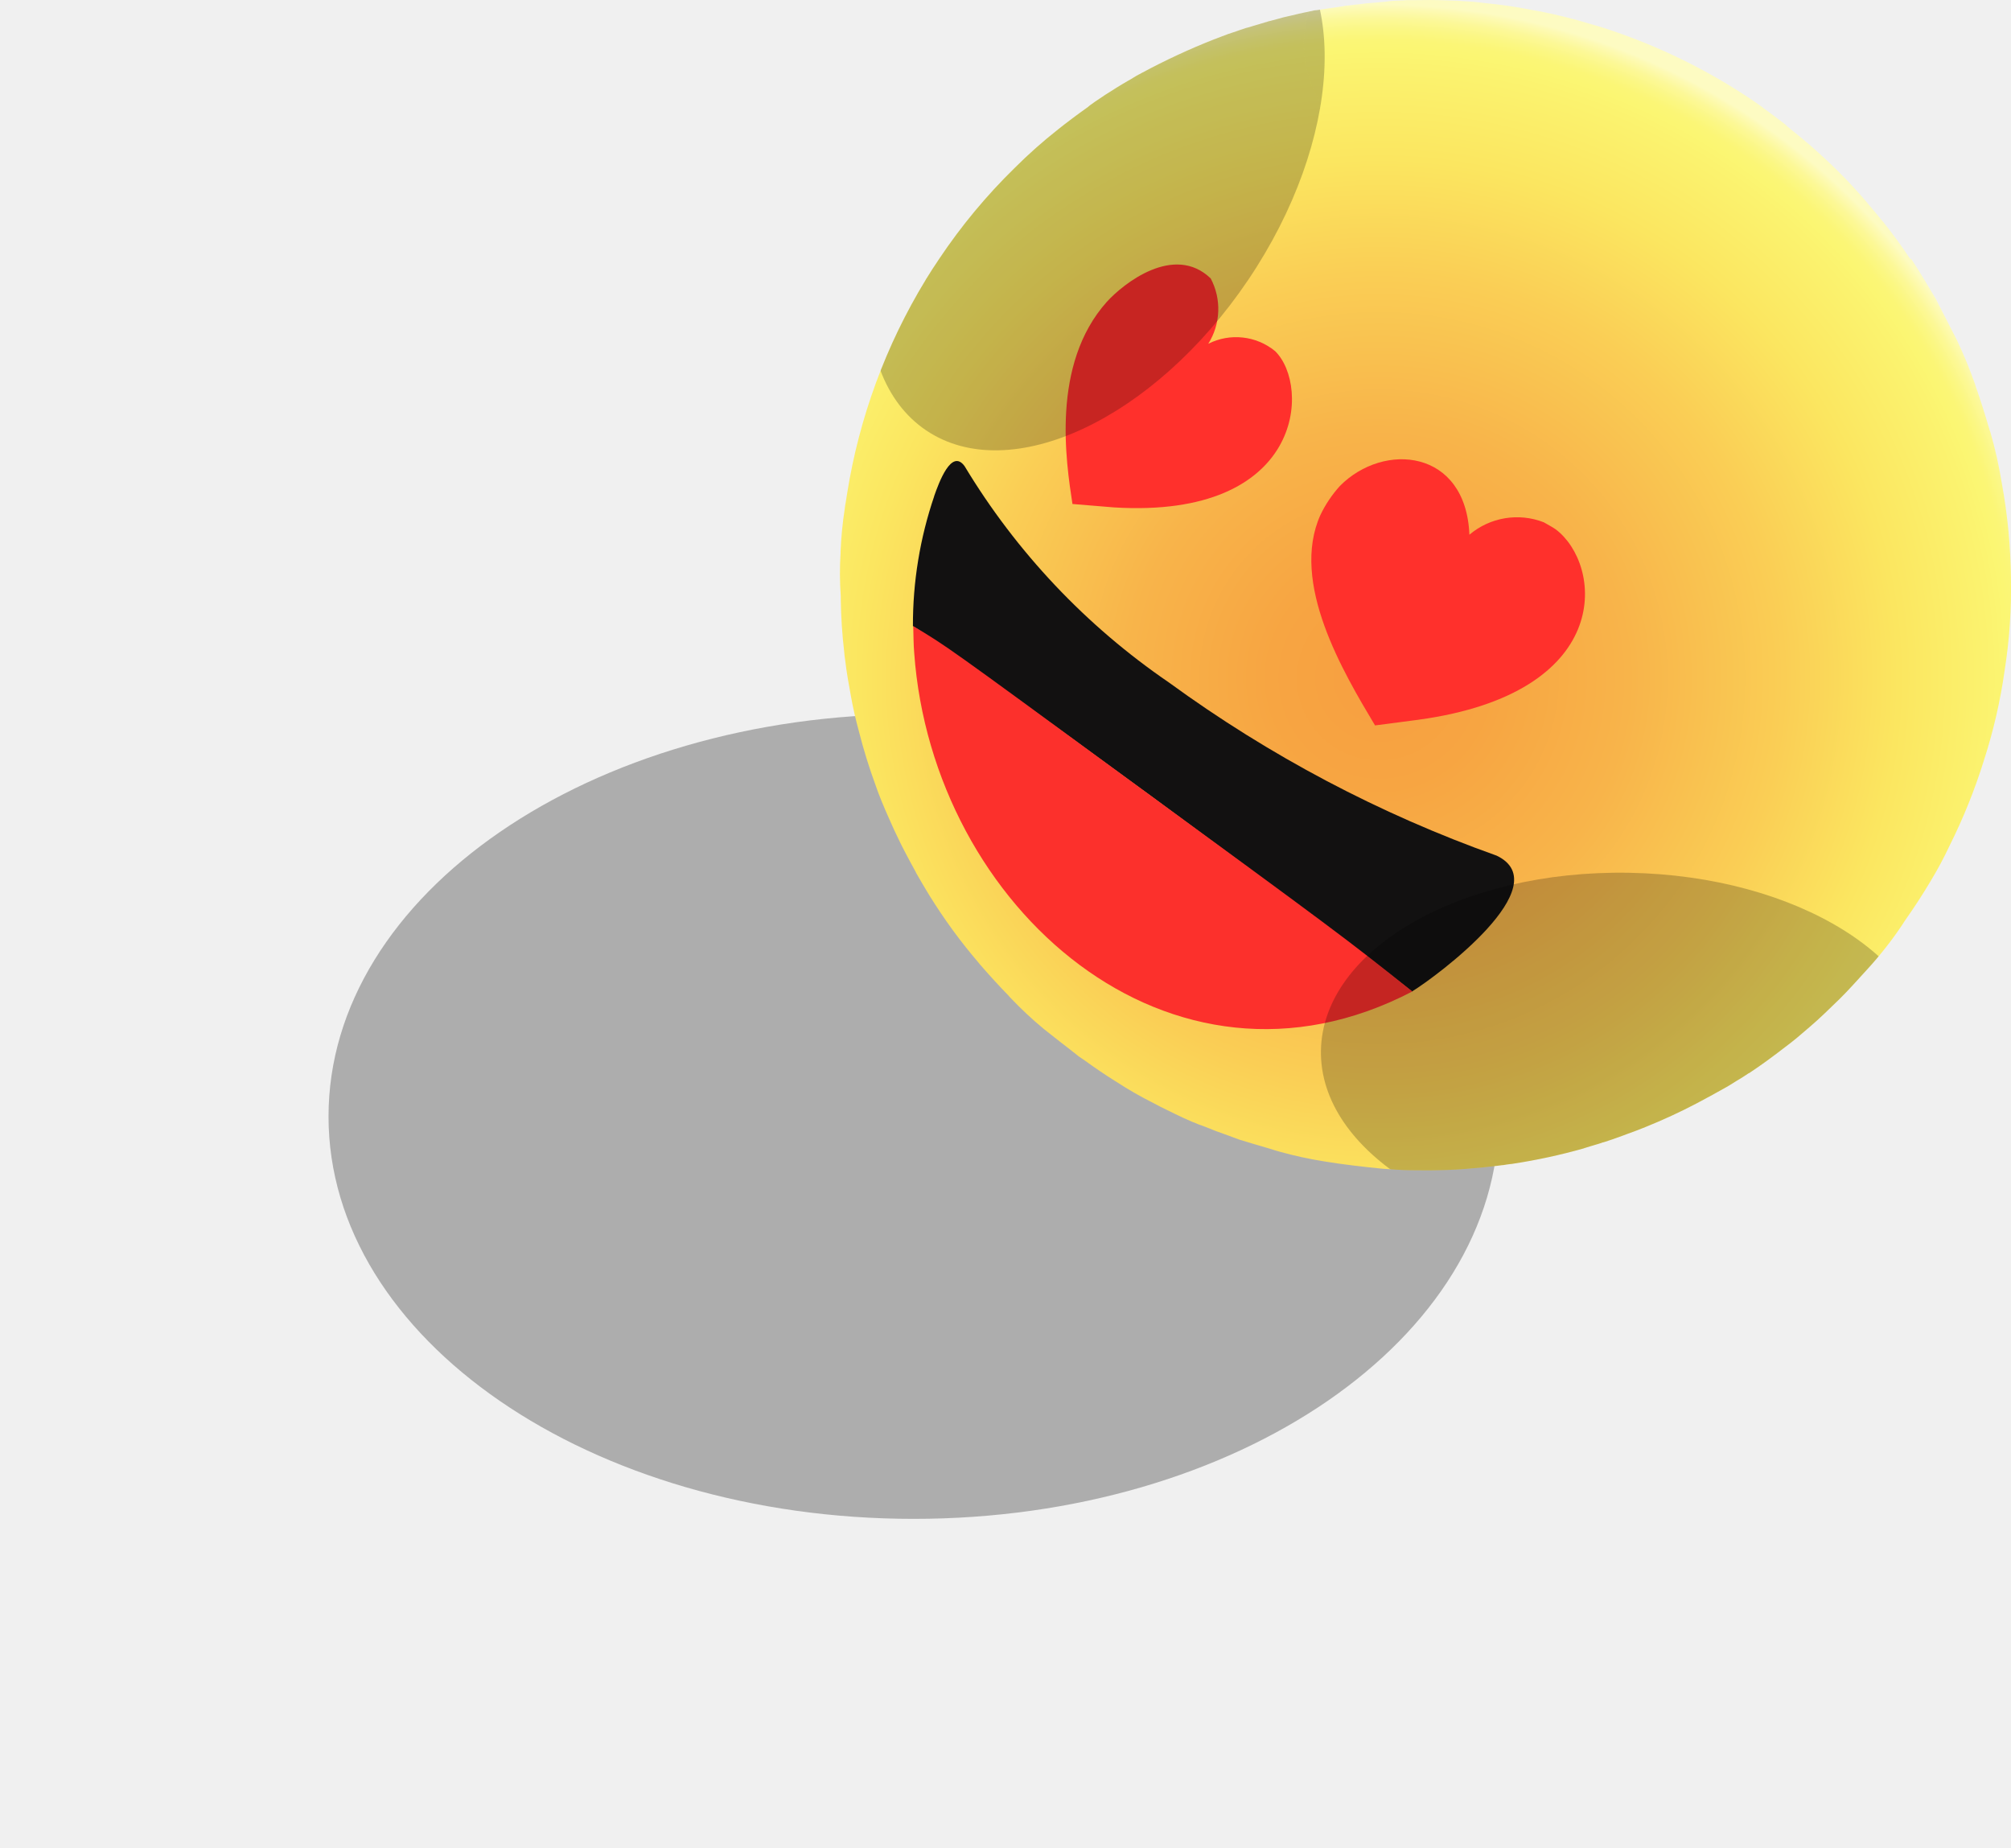
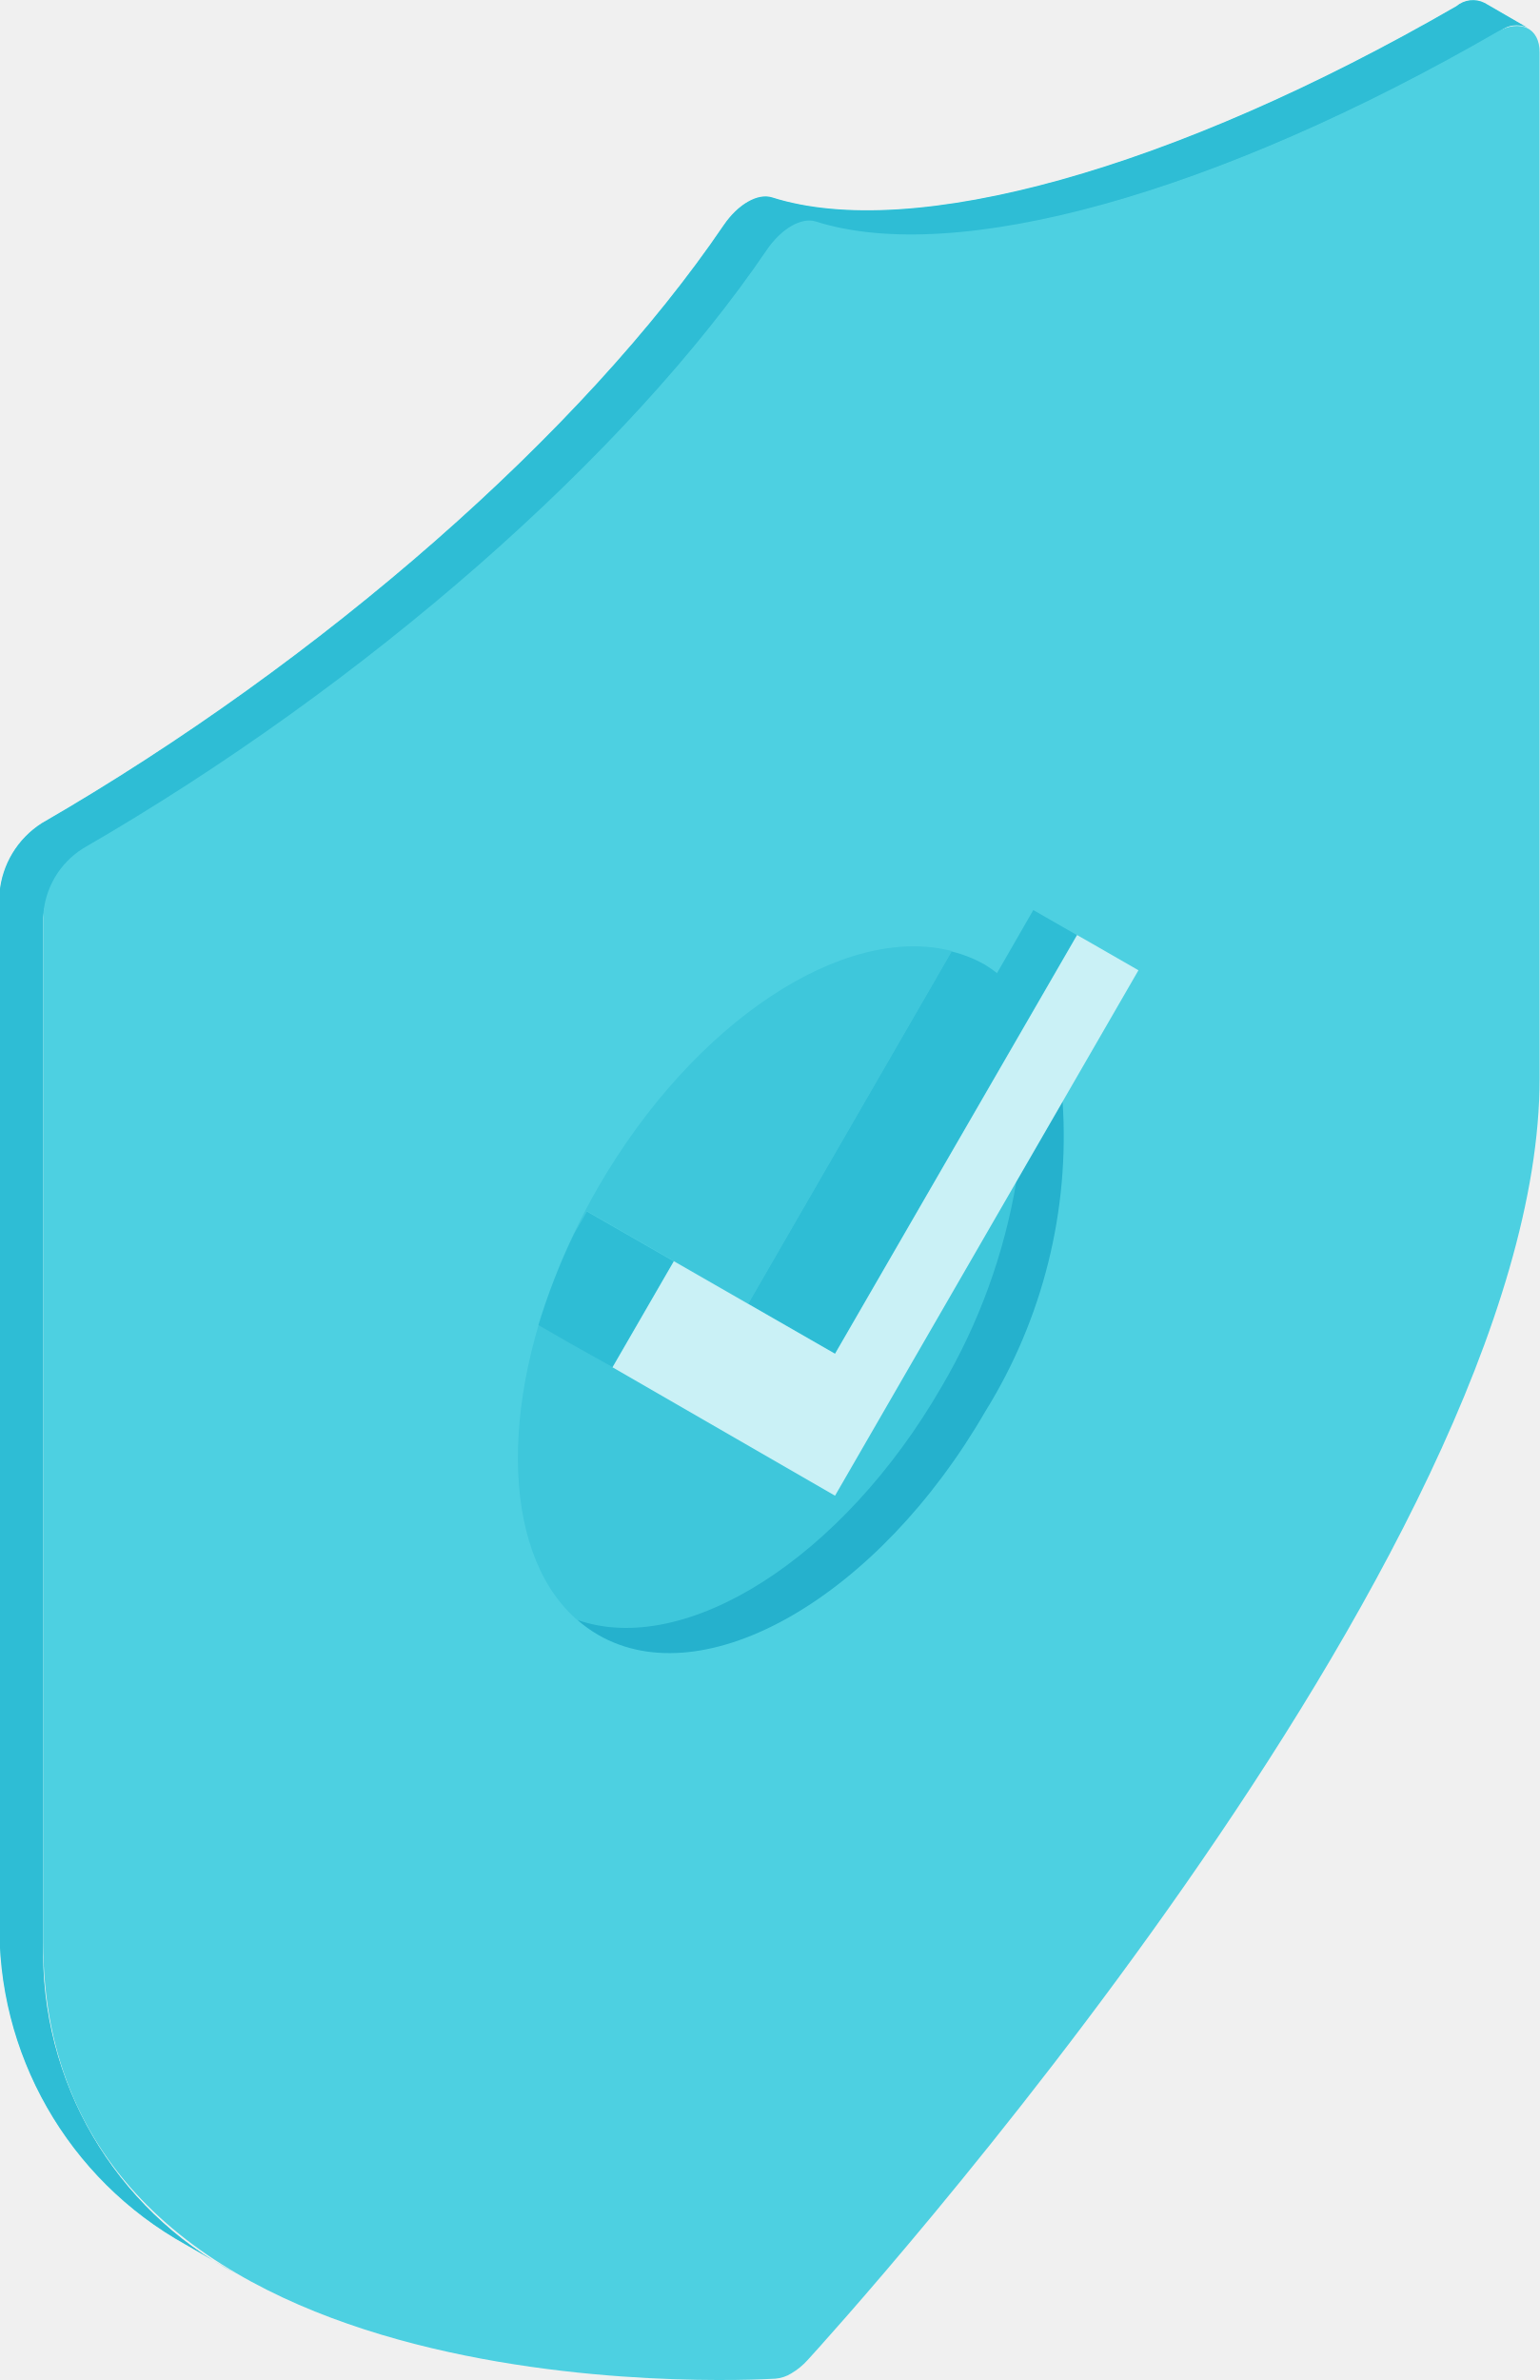
- <svg xmlns="http://www.w3.org/2000/svg" xmlns:xlink="http://www.w3.org/1999/xlink" width="82.478" height="75.758" viewBox="0 0 82.478 75.758">
-   <defs>
-     <radialGradient id="radial-gradient" cx="0.471" cy="0.58" r="0.575" gradientTransform="matrix(-0.999, -0.004, -0.004, 1, 0.933, 0.001)" gradientUnits="objectBoundingBox">
-       <stop offset="0" stop-color="#f79f40" />
-       <stop offset="0.163" stop-color="#f7a542" />
-       <stop offset="0.371" stop-color="#f8b44a" />
-       <stop offset="0.601" stop-color="#face55" />
-       <stop offset="0.771" stop-color="#fbe660" />
-       <stop offset="0.91" stop-color="#fbf36f" />
-       <stop offset="0.932" stop-color="#fbf672" />
-       <stop offset="0.947" stop-color="#fbf676" />
-       <stop offset="0.962" stop-color="#fbf783" />
-       <stop offset="0.978" stop-color="#fcf897" />
-       <stop offset="0.994" stop-color="#fdfab4" />
-       <stop offset="1" stop-color="#fdfbc2" />
-     </radialGradient>
-     <clipPath id="clip-path">
-       <path id="Trazado_116496" data-name="Trazado 116496" d="M52.65,29.84v-.06c0-.11-.03-.77-.15-1.75-.01-.09-.02-.17-.03-.26-.02-.12-.04-.25-.06-.38a23.894,23.894,0,0,0-3.15-8.77c0-.01-.01-.01-.01-.02-.17-.29-.35-.57-.54-.85h0a23.353,23.353,0,0,0-3.06-3.74,20.449,20.449,0,0,0-1.77-1.6c-.39-.32-.78-.62-1.19-.91a.265.265,0,0,1-.06-.05l-.05-.04-.21-.15c-.26-.18-.55-.37-.86-.57h0c-.01-.01-.02-.01-.03-.02-.15-.09-.3-.19-.47-.28-.07-.04-.15-.09-.22-.13s-.12-.07-.19-.11a1.092,1.092,0,0,0-.15-.08,25.413,25.413,0,0,0-2.93-1.4c-.26-.11-.47-.18-.58-.23l-.18-.07-.18-.07c-.01,0-.02-.01-.03-.01l-.04-.01-.3-.1-.04-.01c-.01,0-.03-.01-.04-.01l-.2-.07a2.759,2.759,0,0,0-.27-.08l-.23-.07c-.04-.01-.09-.03-.13-.04-.01,0-.03-.01-.04-.01s-.03-.01-.05-.01a.636.636,0,0,1-.07-.02l-.26-.07-.22-.06c-.07-.02-.14-.03-.21-.05h-.01l-.13-.03-.25-.06-.18-.04a2.049,2.049,0,0,0-.24-.05c-.01,0-.03-.01-.04-.01-.06-.01-.12-.03-.18-.04l-.11-.02-.13-.03h-.02l-.04-.01c-.02,0-.05-.01-.07-.01a1.766,1.766,0,0,1-.2-.04.6.6,0,0,0-.12-.02h0a2.068,2.068,0,0,1-.22-.04l-.19-.03c-.03-.01-.07-.01-.11-.02a.985.985,0,0,0-.17-.02,1,1,0,0,0-.16-.02l-.27-.03-.25-.03c-.03,0-.05-.01-.08-.01h-.02a1.641,1.641,0,0,0-.23-.02l-.34-.03c-.08-.01-.16-.01-.23-.02-.09-.01-.17-.01-.26-.02s-.18-.01-.27-.02A.97.97,0,0,1,29.76,7h-.37c-.48-.01-.96-.01-1.45,0-.11,0-.21,0-.31.01s-.22.01-.32.02c-.07,0-.13.01-.19.01-.16.01-.31.02-.46.04-.05,0-.11.01-.16.01-.22.02-.43.04-.64.07-.1.01-.2.02-.3.04h-.01c-.02,0-.04.01-.06.01q-.24.03-.45.06c-.11.02-.23.04-.34.05-.26.04-.47.08-.61.11-.7.14-1.38.3-2.06.5-.41.11-.77.22-1.21.38a24.021,24.021,0,0,0-5.31,2.61h0c-.17.11-.33.22-.49.33a.265.265,0,0,0-.06.05c-.28.2-.56.4-.84.61a.423.423,0,0,1-.07.05l-.02.02-.02.02c-.01.01-.02.02-.03.02s-.02.01-.03.02c-.08.06-.15.12-.23.18-.15.12-.3.24-.44.36-.08.07-.16.13-.24.2-.16.14-.32.27-.46.4l-.02.02-.02.02c-.03.03-.07.06-.1.09-.75.69-1.21,1.19-1.24,1.22-.23.25-.46.51-.69.77-.16.19-.33.38-.5.59-.01.01-.02.03-.04.04l-.03.03c-.34.42-.69.89-1.08,1.46l-.01.01-.01.01c-.01.01-.01.02-.02.02-.18.26-.36.55-.54.86-.16.26-.32.52-.46.75l-.46.88c-.15.29-.29.56-.42.82a16.758,16.758,0,0,0-.76,1.82h0v.01c-.22.6-.42,1.23-.6,1.84l-.01.02a.037.037,0,0,1-.01.03,17.968,17.968,0,0,0-.5,2.13,23.506,23.506,0,0,0-.17,7.66,22.794,22.794,0,0,0,.82,3.68,23.944,23.944,0,0,0,1.38,3.51,15.311,15.311,0,0,0,.75,1.42c.32.56.68,1.11,1.06,1.66.04.07.09.13.13.2a16,16,0,0,0,1.39,1.8c.34.37.78.88,1.14,1.24s.83.82,1.22,1.15h0c.42.37.6.53.99.83q.72.585,1.47,1.08h.01c.16.11.32.22.49.32.19.12.38.24.55.34.09.05.22.13.36.21a.573.573,0,0,1,.07.04c.15.09.33.18.52.29.04.02.09.05.13.07a22.789,22.789,0,0,0,2.12,1c.18.07.42.17.7.28l.24.09.42.15.3.1.11.03c.01,0,.01,0,.02.01l.16.05a2.759,2.759,0,0,0,.27.08l.26.08c.01,0,.02,0,.02.01a22.1,22.1,0,0,0,2.96.66l.09.01c.08.01.17.03.27.04h.03l.23.03.53.06c.24.03.56.05.79.07s.49.03.74.04h.02c.13.01.25.01.37.01.33.01.77,0,1.1.01s.79-.03,1.13-.05c.72-.06,1.68-.17,2.39-.28a18.747,18.747,0,0,0,1.84-.38c.14-.04.28-.08.43-.12.43-.12.87-.25,1.24-.36l.43-.16c.35-.12.69-.25,1.03-.38l.17-.06c.4-.15.89-.38,1.32-.59.19-.09.37-.18.55-.28a15.71,15.71,0,0,0,1.56-.88c.02-.01.03-.02.05-.03.41-.26.82-.52,1.22-.81.09-.06.18-.12.26-.17l.44-.34c.12-.09.23-.18.35-.27l.66-.52a14.289,14.289,0,0,0,1.37-1.26l.03-.03.07-.07c.35-.35.74-.77,1.2-1.29a.138.138,0,0,0,.03-.04h0a20.958,20.958,0,0,0,2.02-2.71c.01-.01.01-.02.02-.03.19-.3.38-.61.57-.95v-.01h0c.08-.14.16-.29.24-.44.11-.2.22-.41.31-.59l.09-.18c.16-.32.31-.65.47-.99.21-.47.41-.94.56-1.36h0c.26-.7.5-1.44.71-2.23.13-.48.25-.96.33-1.41.1-.48.18-.98.25-1.5.02-.12.03-.23.05-.34.08-.69.14-1.41.16-2.14v-.13C52.68,31.04,52.68,30.45,52.65,29.84Z" transform="translate(-4.654 -6.992)" />
-     </clipPath>
-     <linearGradient id="linear-gradient" x1="-0.166" y1="-323.933" x2="-1.166" y2="-323.933" gradientUnits="objectBoundingBox">
-       <stop offset="0" stop-color="#19b79c" />
-       <stop offset="0.405" stop-color="#1dbb9e" />
-       <stop offset="0.825" stop-color="#2ac8a3" />
-       <stop offset="0.997" stop-color="#31cfa6" />
-     </linearGradient>
-     <linearGradient id="linear-gradient-2" x1="-2.106" y1="-363.238" x2="-3.08" y2="-363.238" xlink:href="#linear-gradient" />
-     <clipPath id="clip-path-2">
-       <path id="Trazado_116504" data-name="Trazado 116504" d="M4.652,29.65v-.06a15.757,15.757,0,0,1,.17-1.74,2.335,2.335,0,0,1,.04-.26c.02-.12.04-.25.06-.38a24.088,24.088,0,0,1,3.22-8.75c0-.01.01-.01.01-.02.18-.29.36-.57.55-.85h0a23.39,23.39,0,0,1,3.09-3.72,20.134,20.134,0,0,1,1.78-1.58q.585-.465,1.2-.9a.265.265,0,0,0,.06-.05l.05-.04.21-.15c.26-.18.55-.37.86-.56h0c.01-.01.02-.01.03-.02.15-.09.31-.19.47-.28a2.53,2.53,0,0,0,.22-.13c.06-.04.12-.07.19-.11.05-.03.1-.05.15-.08a27.308,27.308,0,0,1,2.95-1.37c.26-.1.47-.18.58-.22l.18-.06.18-.06c.01,0,.02-.01.03-.01l.05-.02.3-.1.04-.01c.01,0,.03-.01.04-.01l.2-.06c.08-.02.19-.06.27-.08l.23-.07a.647.647,0,0,0,.13-.04c.01,0,.03-.01.04-.01s.03-.01.05-.01a.637.637,0,0,0,.07-.02l.26-.07.22-.06c.07-.02.14-.03.21-.05h.01l.13-.03c.08-.02.18-.04.25-.06l.18-.04c.08-.02.16-.03.24-.05.01,0,.03-.01.04-.01a1.163,1.163,0,0,0,.18-.04l.11-.01.13-.02h.02l.04-.01c.02,0,.05-.01.07-.01l.2-.03c.04-.01.09-.01.13-.02h0l.22-.03.19-.03a.516.516,0,0,0,.11-.02.985.985,0,0,1,.17-.02c.06-.01.11-.01.16-.02l.27-.03.25-.03c.03,0,.05-.01.08-.01h.02c.07-.01.15-.01.23-.02l.34-.03c.08-.01.16-.01.23-.02a1.569,1.569,0,0,1,.24-.03,2.437,2.437,0,0,1,.27-.01.86.86,0,0,1,.16-.01l.15-.01h.24c.49-.01.97-.01,1.45.01.11,0,.21.01.31.01s.22.01.32.02c.07,0,.13.01.19.01.16.01.31.02.46.04.05.01.11.01.16.02.22.02.43.05.64.07.1.01.2.03.3.04h.01c.02,0,.04.01.06.01.16.02.31.05.45.07l.34.06c.26.05.47.09.6.11.69.14,1.38.31,2.06.52.41.11.76.23,1.21.39a24.178,24.178,0,0,1,5.28,2.65h0c.16.11.33.22.49.34a.265.265,0,0,1,.06.05c.28.2.56.41.83.62a.424.424,0,0,0,.07.05l.02.02.02.02.03.03c.01.01.02.01.02.02.08.06.15.12.22.18.15.12.3.24.44.36.08.07.16.14.24.2.16.14.31.28.46.41l.02.02.02.02c.03.03.07.06.1.09.75.69,1.2,1.2,1.23,1.23.23.25.46.51.68.78.16.19.32.38.49.59.01.01.02.03.04.04l.02.03c.33.42.69.89,1.07,1.47l.04.01.01.01c.01.01.01.02.02.02.17.26.36.56.54.86.16.26.31.53.45.75l.45.88c.15.29.29.56.42.82a18.431,18.431,0,0,1,.75,1.83h0v.01c.21.6.41,1.23.59,1.85l.01.02a.037.037,0,0,0,.01.03,17.59,17.59,0,0,1,.48,2.14,22.71,22.71,0,0,1,.37,3.87,21.465,21.465,0,0,1-.26,3.8,21.96,21.96,0,0,1-.85,3.68,23.286,23.286,0,0,1-1.41,3.5,15.244,15.244,0,0,1-.76,1.42c-.33.56-.69,1.11-1.07,1.65-.04.07-.09.13-.13.2a15.2,15.2,0,0,1-1.41,1.79c-.34.37-.79.88-1.15,1.23s-.84.82-1.22,1.14h0c-.43.37-.6.52-1,.82-.49.38-.98.74-1.48,1.07H41.9c-.16.11-.32.21-.49.31-.19.12-.38.24-.55.33-.09.05-.22.12-.36.2a.574.574,0,0,0-.07.04c-.15.08-.33.18-.52.28-.04.02-.09.05-.13.07a23.108,23.108,0,0,1-2.12.98c-.18.07-.42.17-.71.27l-.24.09-.42.15-.3.1-.11.03c-.01,0-.01,0-.02.01l-.16.05c-.08.02-.19.06-.27.08l-.26.08c-.01,0-.02,0-.02.01a23.962,23.962,0,0,1-2.96.64l-.09.01c-.08.01-.17.02-.27.04H31.8l-.23.03-.53.06c-.24.02-.56.05-.79.07s-.49.03-.74.04h-.02c-.13,0-.25.01-.37.01-.33.01-.77,0-1.1,0s-.79-.04-1.13-.06c-.72-.07-1.68-.18-2.39-.3a16.281,16.281,0,0,1-1.84-.4c-.14-.04-.28-.08-.43-.13-.43-.12-.87-.26-1.24-.37l-.43-.16c-.35-.12-.69-.25-1.03-.39l-.17-.06c-.4-.15-.88-.38-1.32-.6-.19-.09-.37-.18-.55-.28a15.612,15.612,0,0,1-1.55-.89.219.219,0,0,0-.05-.03c-.41-.26-.81-.53-1.21-.82-.09-.06-.17-.12-.25-.17L14,49.97c-.12-.09-.23-.18-.35-.27l-.66-.52a15.233,15.233,0,0,1-1.36-1.27l-.03-.03-.06-.07c-.34-.35-.74-.78-1.19-1.3a.138.138,0,0,1-.03-.04h0a21.889,21.889,0,0,1-2-2.73c-.01-.01-.01-.02-.02-.03-.18-.3-.37-.61-.56-.95v-.01h0c-.08-.14-.16-.29-.24-.44-.11-.21-.22-.41-.31-.59l-.09-.18c-.16-.32-.31-.65-.46-.99-.21-.47-.41-.95-.55-1.36h0a22.441,22.441,0,0,1-.69-2.23c-.13-.48-.24-.96-.32-1.41-.09-.49-.18-.98-.24-1.5-.02-.12-.03-.23-.04-.34a21.166,21.166,0,0,1-.14-2.14v-.13A13.347,13.347,0,0,1,4.652,29.65Z" transform="translate(-4.627 -6.983)" fill="url(#radial-gradient)" />
-     </clipPath>
-   </defs>
-   <g id="Grupo_157926" data-name="Grupo 157926" transform="translate(13.474)">
-     <ellipse id="Elipse_4737" data-name="Elipse 4737" cx="24" cy="16.5" rx="24" ry="16.5" transform="translate(0 29.284)" fill="#0b0b0b" opacity="0.292" style="mix-blend-mode: multiply;isolation: isolate" />
-     <path id="Trazado_116493" data-name="Trazado 116493" d="M4.652,29.65v-.06a15.757,15.757,0,0,1,.17-1.74,2.335,2.335,0,0,1,.04-.26c.02-.12.04-.25.06-.38a24.088,24.088,0,0,1,3.22-8.75c0-.01.01-.01.01-.02.18-.29.36-.57.55-.85h0a23.39,23.39,0,0,1,3.09-3.72,20.134,20.134,0,0,1,1.78-1.58q.585-.465,1.2-.9a.265.265,0,0,0,.06-.05l.05-.04.21-.15c.26-.18.55-.37.86-.56h0c.01-.01.02-.01.03-.02.15-.09.31-.19.47-.28a2.53,2.53,0,0,0,.22-.13c.06-.04.12-.07.19-.11.05-.03.1-.05.15-.08a27.308,27.308,0,0,1,2.95-1.37c.26-.1.47-.18.58-.22l.18-.06.18-.06c.01,0,.02-.01.03-.01l.05-.02.3-.1.04-.01c.01,0,.03-.01.04-.01l.2-.06c.08-.02.19-.06.27-.08l.23-.07a.647.647,0,0,0,.13-.04c.01,0,.03-.01.04-.01s.03-.01.05-.01a.637.637,0,0,0,.07-.02l.26-.07.22-.06c.07-.02.14-.03.21-.05h.01l.13-.03c.08-.02.18-.04.25-.06l.18-.04c.08-.02.16-.03.24-.05.01,0,.03-.01.04-.01a1.163,1.163,0,0,0,.18-.04l.11-.01.13-.02h.02l.04-.01c.02,0,.05-.01.07-.01l.2-.03c.04-.01.09-.01.13-.02h0l.22-.03.19-.03a.516.516,0,0,0,.11-.02.985.985,0,0,1,.17-.02c.06-.01.11-.01.16-.02l.27-.03.25-.03c.03,0,.05-.01.08-.01h.02c.07-.01.15-.01.23-.02l.34-.03c.08-.01.16-.01.23-.02a1.569,1.569,0,0,1,.24-.03,2.437,2.437,0,0,1,.27-.01.86.86,0,0,1,.16-.01l.15-.01h.24c.49-.01.97-.01,1.45.01.11,0,.21.01.31.01s.22.01.32.02c.07,0,.13.01.19.01.16.01.31.02.46.04.05.01.11.01.16.02.22.02.43.05.64.07.1.01.2.03.3.04h.01c.02,0,.04.01.06.01.16.02.31.05.45.07l.34.06c.26.05.47.09.6.11.69.14,1.38.31,2.06.52.41.11.76.23,1.21.39a24.178,24.178,0,0,1,5.28,2.65h0c.16.11.33.22.49.34a.265.265,0,0,1,.06.05c.28.2.56.41.83.62a.424.424,0,0,0,.07.05l.02.02.02.02.03.03c.01.01.02.01.02.02.08.06.15.12.22.18.15.12.3.24.44.36.08.07.16.14.24.2.16.14.31.28.46.41l.02.02.02.02c.03.03.07.06.1.09.75.69,1.2,1.2,1.23,1.23.23.25.46.51.68.78.16.19.32.38.49.59.01.01.02.03.04.04l.02.03c.33.42.69.89,1.07,1.47l.04.01.01.01c.01.01.01.02.02.02.17.26.36.56.54.86.16.26.31.53.45.75l.45.88c.15.29.29.56.42.82a18.431,18.431,0,0,1,.75,1.83h0v.01c.21.6.41,1.23.59,1.85l.01.02a.037.037,0,0,0,.01.03,17.59,17.59,0,0,1,.48,2.14,22.71,22.71,0,0,1,.37,3.87,21.465,21.465,0,0,1-.26,3.8,21.96,21.96,0,0,1-.85,3.68,23.286,23.286,0,0,1-1.41,3.5,15.244,15.244,0,0,1-.76,1.42c-.33.56-.69,1.11-1.07,1.65-.04.07-.09.13-.13.2a15.2,15.2,0,0,1-1.41,1.79c-.34.37-.79.88-1.15,1.23s-.84.82-1.22,1.14h0c-.43.37-.6.52-1,.82-.49.38-.98.74-1.48,1.07H41.9c-.16.11-.32.21-.49.31-.19.12-.38.24-.55.33-.09.05-.22.12-.36.2a.574.574,0,0,0-.07.04c-.15.08-.33.18-.52.28-.04.02-.09.05-.13.07a23.108,23.108,0,0,1-2.12.98c-.18.07-.42.17-.71.27l-.24.09-.42.15-.3.1-.11.03c-.01,0-.01,0-.02.01l-.16.05c-.08.02-.19.06-.27.08l-.26.08c-.01,0-.02,0-.02.01a23.962,23.962,0,0,1-2.96.64l-.09.01c-.08.01-.17.02-.27.04H31.8l-.23.03-.53.06c-.24.02-.56.05-.79.07s-.49.03-.74.04h-.02c-.13,0-.25.01-.37.01-.33.01-.77,0-1.1,0s-.79-.04-1.13-.06c-.72-.07-1.68-.18-2.39-.3a16.281,16.281,0,0,1-1.84-.4c-.14-.04-.28-.08-.43-.13-.43-.12-.87-.26-1.24-.37l-.43-.16c-.35-.12-.69-.25-1.03-.39l-.17-.06c-.4-.15-.88-.38-1.32-.6-.19-.09-.37-.18-.55-.28a15.612,15.612,0,0,1-1.55-.89.219.219,0,0,0-.05-.03c-.41-.26-.81-.53-1.21-.82-.09-.06-.17-.12-.25-.17L14,49.97c-.12-.09-.23-.18-.35-.27l-.66-.52a15.233,15.233,0,0,1-1.36-1.27l-.03-.03-.06-.07c-.34-.35-.74-.78-1.19-1.3a.138.138,0,0,1-.03-.04h0a21.889,21.889,0,0,1-2-2.73c-.01-.01-.01-.02-.02-.03-.18-.3-.37-.61-.56-.95v-.01h0c-.08-.14-.16-.29-.24-.44-.11-.21-.22-.41-.31-.59l-.09-.18c-.16-.32-.31-.65-.46-.99-.21-.47-.41-.95-.55-1.36h0a22.441,22.441,0,0,1-.69-2.23c-.13-.48-.24-.96-.32-1.41-.09-.49-.18-.98-.24-1.5-.02-.12-.03-.23-.04-.34a21.166,21.166,0,0,1-.14-2.14v-.13A13.347,13.347,0,0,1,4.652,29.65Z" transform="translate(16.349 -6.983)" fill="url(#radial-gradient)" />
-     <g id="Grupo_86225" data-name="Grupo 86225" transform="translate(20.955 0.009)" clip-path="url(#clip-path)">
-       <path id="Trazado_116494" data-name="Trazado 116494" d="M50.67,21.64a4.37,4.37,0,0,1,.18-.46C50.8,21.33,50.74,21.48,50.67,21.64Z" transform="translate(-48.844 -6.992)" fill="url(#linear-gradient)" />
-       <path id="Trazado_116495" data-name="Trazado 116495" d="M4.7,34.92c.03-.14.05-.28.08-.41C4.75,34.65,4.73,34.79,4.7,34.92Z" transform="translate(43.196 -6.992)" fill="url(#linear-gradient-2)" />
-     </g>
-     <path id="Trazado_116497" data-name="Trazado 116497" d="M25.873,27.33A16.375,16.375,0,0,0,25,32.66c2.26,1.39,16.97,12.2,20.47,14.98,1.03-.63,6.02-4.35,3.47-5.57a52.925,52.925,0,0,1-13.44-7.1,28.664,28.664,0,0,1-8.38-8.87c-.54-.75-1.06.69-1.25,1.23" transform="translate(-1.032 -6.983)" fill="#121111" />
-     <path id="Trazado_116499" data-name="Trazado 116499" d="M29.22,33.76c.75,10.43,10.52,19.05,20.43,13.88-2.65-2.12-3.33-2.62-11.66-8.71-7.45-5.46-7.45-5.46-8.81-6.27.01.33.01.77.04,1.1" transform="translate(-5.199 -6.983)" fill="#fc302c" />
-     <g id="Grupo_86231" data-name="Grupo 86231" transform="translate(40.307 18.833)">
-       <path id="Trazado_116501" data-name="Trazado 116501" d="M22.473,28.1c-1.25,2.78.93,6.44,2.24,8.63.65-.09,1.52-.19,2.17-.29,7.67-1.22,7.14-6.32,5.24-7.75-.14-.1-.34-.2-.49-.29a3.024,3.024,0,0,0-3.05.51c-.14-3.51-3.51-3.82-5.31-2a4.969,4.969,0,0,0-.8,1.19" transform="translate(-22.099 -25.816)" fill="#ff302c" />
-     </g>
-     <g id="Grupo_86232" data-name="Grupo 86232" transform="translate(30.232 10.846)">
-       <path id="Trazado_116503" data-name="Trazado 116503" d="M35.806,19.36c-2.3,2.57-1.67,6.58-1.41,8.29.51.04,1.19.1,1.7.14,7.78.48,8.08-4.98,6.61-6.41a2.529,2.529,0,0,0-2.74-.3,2.679,2.679,0,0,0,.1-2.68c-1.5-1.44-3.58.21-4.26.96" transform="translate(-34.117 -17.829)" fill="#ff302c" />
-     </g>
-     <g id="Enmascarar_grupo_59" data-name="Enmascarar grupo 59" transform="translate(20.976 0)" clip-path="url(#clip-path-2)">
-       <g id="Grupo_86233" data-name="Grupo 86233" transform="translate(-2.683 -7.272)" opacity="0.561" style="mix-blend-mode: multiply;isolation: isolate">
-         <g id="Grupo_86230" data-name="Grupo 86230" transform="translate(0)">
-           <ellipse id="Elipse_4734" data-name="Elipse 4734" cx="12.5" cy="7.5" rx="12.5" ry="7.5" transform="translate(21.707 1.557)" fill="#fff" opacity="0.743" />
-           <ellipse id="Elipse_4735" data-name="Elipse 4735" cx="12.5" cy="7.5" rx="12.5" ry="7.5" transform="translate(26.415 8.388) rotate(124)" opacity="0.387" />
-           <ellipse id="Elipse_4736" data-name="Elipse 4736" cx="12.5" cy="7.5" rx="12.5" ry="7.5" transform="matrix(-1, -0.017, 0.017, -1, 47.282, 58.274)" opacity="0.387" />
-         </g>
-       </g>
-     </g>
-   </g>
+ <svg xmlns="http://www.w3.org/2000/svg" id="Grupo_913120" data-name="Grupo 913120" width="34.942" height="53.994" viewBox="0 0 34.942 53.994">
+   <path id="Trazado_707627" data-name="Trazado 707627" d="M491.087,177.528c-6.414,3.7-12.34,5.351-15.526,4.338-.324-.1-.773.155-1.1.633-3.187,4.695-9.119,9.891-15.476,13.564a2.107,2.107,0,0,0-.955,1.578l0,23.262a8.249,8.249,0,0,0,4.376,7.5h0l-.972-.562-.012-.007-.155-.089,0,0a8.22,8.22,0,0,1-4.228-7.411V197.075a2.091,2.091,0,0,1,.955-1.578c6.359-3.675,12.287-8.871,15.476-13.567.324-.476.772-.734,1.1-.632,3.187,1.012,9.113-.635,15.527-4.338a.586.586,0,0,1,.64-.075l.97.561A.594.594,0,0,0,491.087,177.528Z" transform="translate(-457.05 -176.82)" fill="#4dd0e1" />
+   <path id="Trazado_707628" data-name="Trazado 707628" d="M491.087,177.528c-6.414,3.7-12.34,5.351-15.526,4.338-.324-.1-.773.155-1.1.633-3.187,4.695-9.119,9.891-15.476,13.564a2.107,2.107,0,0,0-.955,1.578l0,23.262a8.249,8.249,0,0,0,4.376,7.5h0l-.972-.562-.012-.007-.155-.089,0,0a8.22,8.22,0,0,1-4.228-7.411V197.075a2.091,2.091,0,0,1,.955-1.578c6.359-3.675,12.287-8.871,15.476-13.567.324-.476.772-.734,1.1-.632,3.187,1.012,9.113-.635,15.527-4.338a.586.586,0,0,1,.64-.075l.97.561A.594.594,0,0,0,491.087,177.528Z" transform="translate(-457.049 -176.82)" opacity="0.4" style="mix-blend-mode: overlay;isolation: isolate" />
+   <path id="Trazado_707629" data-name="Trazado 707629" d="M491.2,177.638c-6.358,3.673-12.286,5.322-15.475,4.306-.322-.1-.772.16-1.1.634-3.183,4.689-9.112,9.887-15.523,13.589a1.934,1.934,0,0,0-.905,1.551v23.266c0,10.79,15.932,9.939,16.614,9.9a.811.811,0,0,0,.364-.121,1.591,1.591,0,0,0,.367-.3c.676-.742,16.611-18.291,16.611-29.08V178.114C492.16,177.543,491.7,177.355,491.2,177.638Z" transform="translate(-457.217 -176.92)" fill="#4dd0e1" />
+   <path id="Trazado_707630" data-name="Trazado 707630" d="M472.223,208.432l.286-.494,3.657,2.1,4.62-8c-2.429-.631-5.841,1.577-8.031,5.369a14.93,14.93,0,0,0-.961,2C471.926,209.087,472.066,208.759,472.223,208.432Z" transform="translate(-459.188 -180.462)" opacity="0.2" style="mix-blend-mode: overlay;isolation: isolate" />
+   <path id="Trazado_707631" data-name="Trazado 707631" d="M481.4,213.081a11.831,11.831,0,0,0,1.755-7.032l-5.164,8.941-5.049-2.913h0l-.986-.569h0l-.693-.4c.1-.326.214-.654.34-.986-1.343,3.512-1.012,6.859,1.01,8.024C475.041,219.55,478.973,217.281,481.4,213.081Z" transform="translate(-459.044 -181.058)" opacity="0.2" style="mix-blend-mode: overlay;isolation: isolate" />
+   <path id="Trazado_707632" data-name="Trazado 707632" d="M481.63,213.081a11.831,11.831,0,0,0,1.755-7.032l-1.05,1.816a13.609,13.609,0,0,1-1.692,4.647c-2.257,3.912-5.821,6.146-8.261,5.3a2.915,2.915,0,0,0,.463.334C475.27,219.55,479.2,217.281,481.63,213.081Z" transform="translate(-459.273 -181.058)" opacity="0.4" style="mix-blend-mode: overlay;isolation: isolate" />
+   <path id="Trazado_707633" data-name="Trazado 707633" d="M473.022,211.339h0l1.392-2.407,3.657,2.1,5.493-9.5.4.235h0l-1.394-.8-.823,1.43a3.159,3.159,0,0,0-.275-.191,3.019,3.019,0,0,0-.755-.3l-4.62,8-3.657-2.1-.286.494a14.215,14.215,0,0,0-.813,2.083l.693.4h0Z" transform="translate(-459.123 -180.321)" fill="#4dd0e1" />
+   <path id="Trazado_707634" data-name="Trazado 707634" d="M473.022,211.339h0l1.392-2.407,3.657,2.1,5.493-9.5.4.235h0l-1.394-.8-.823,1.43a3.159,3.159,0,0,0-.275-.191,3.019,3.019,0,0,0-.755-.3l-4.62,8-3.657-2.1-.286.494a14.215,14.215,0,0,0-.813,2.083l.693.4h0Z" transform="translate(-459.123 -180.321)" opacity="0.4" style="mix-blend-mode: overlay;isolation: isolate" />
+   <path id="Trazado_707635" data-name="Trazado 707635" d="M478.355,214.349l-5.049-2.913,1.392-2.407,3.657,2.1,5.493-9.5,1.392.8Z" transform="translate(-459.407 -180.417)" fill="#fff" opacity="0.7" />
</svg>
